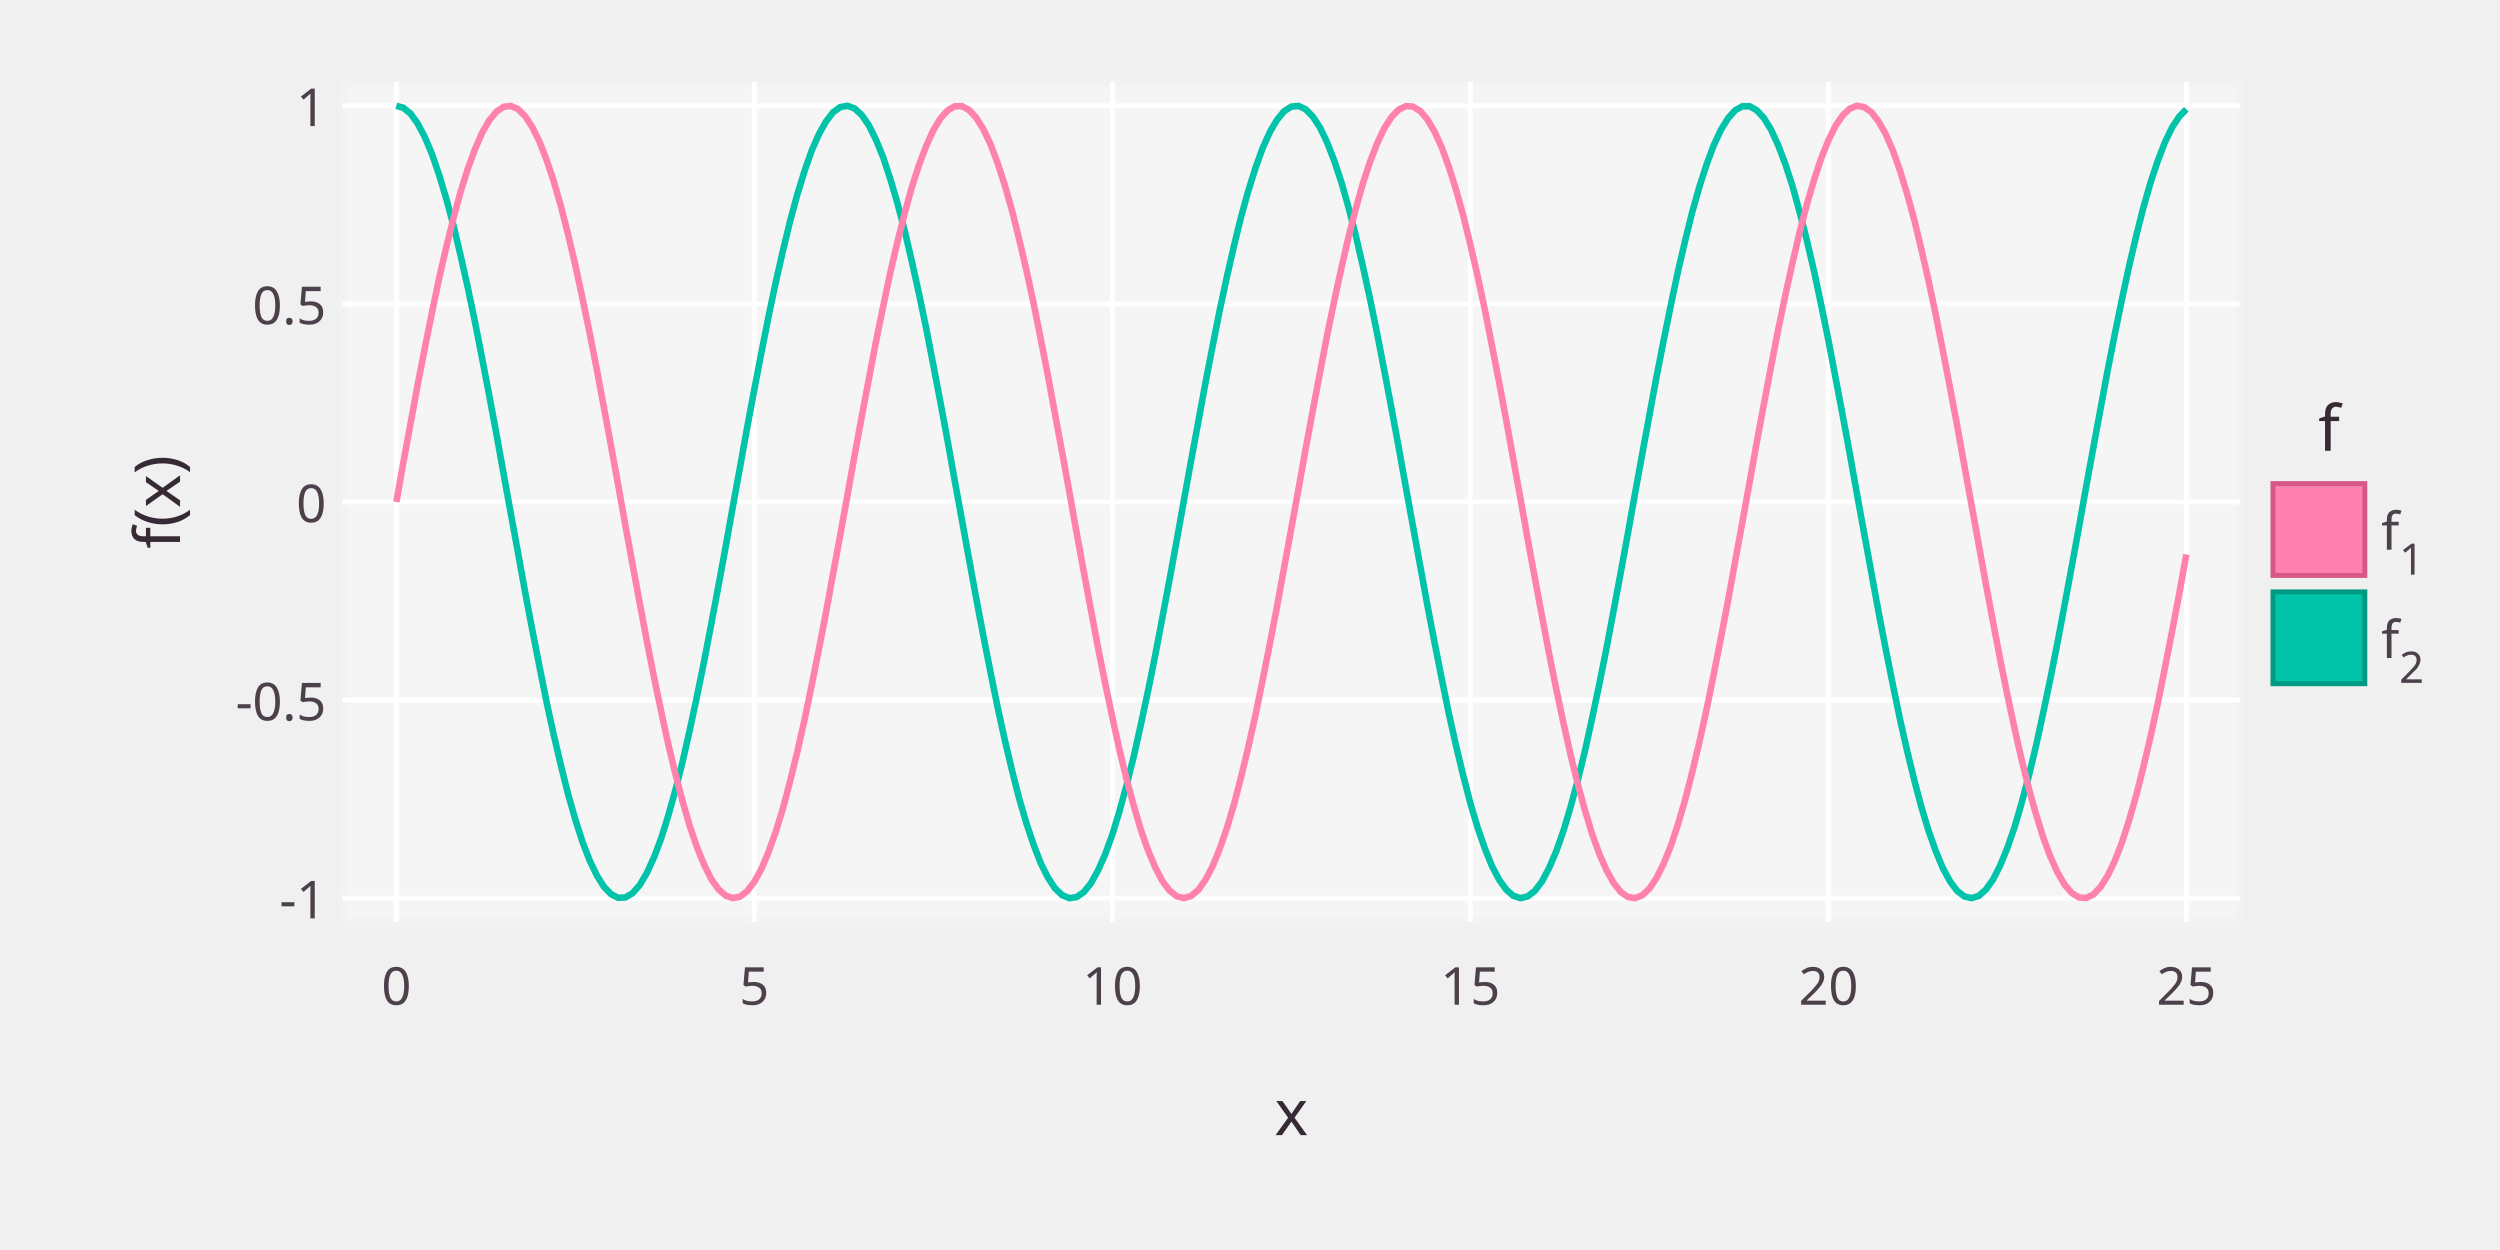
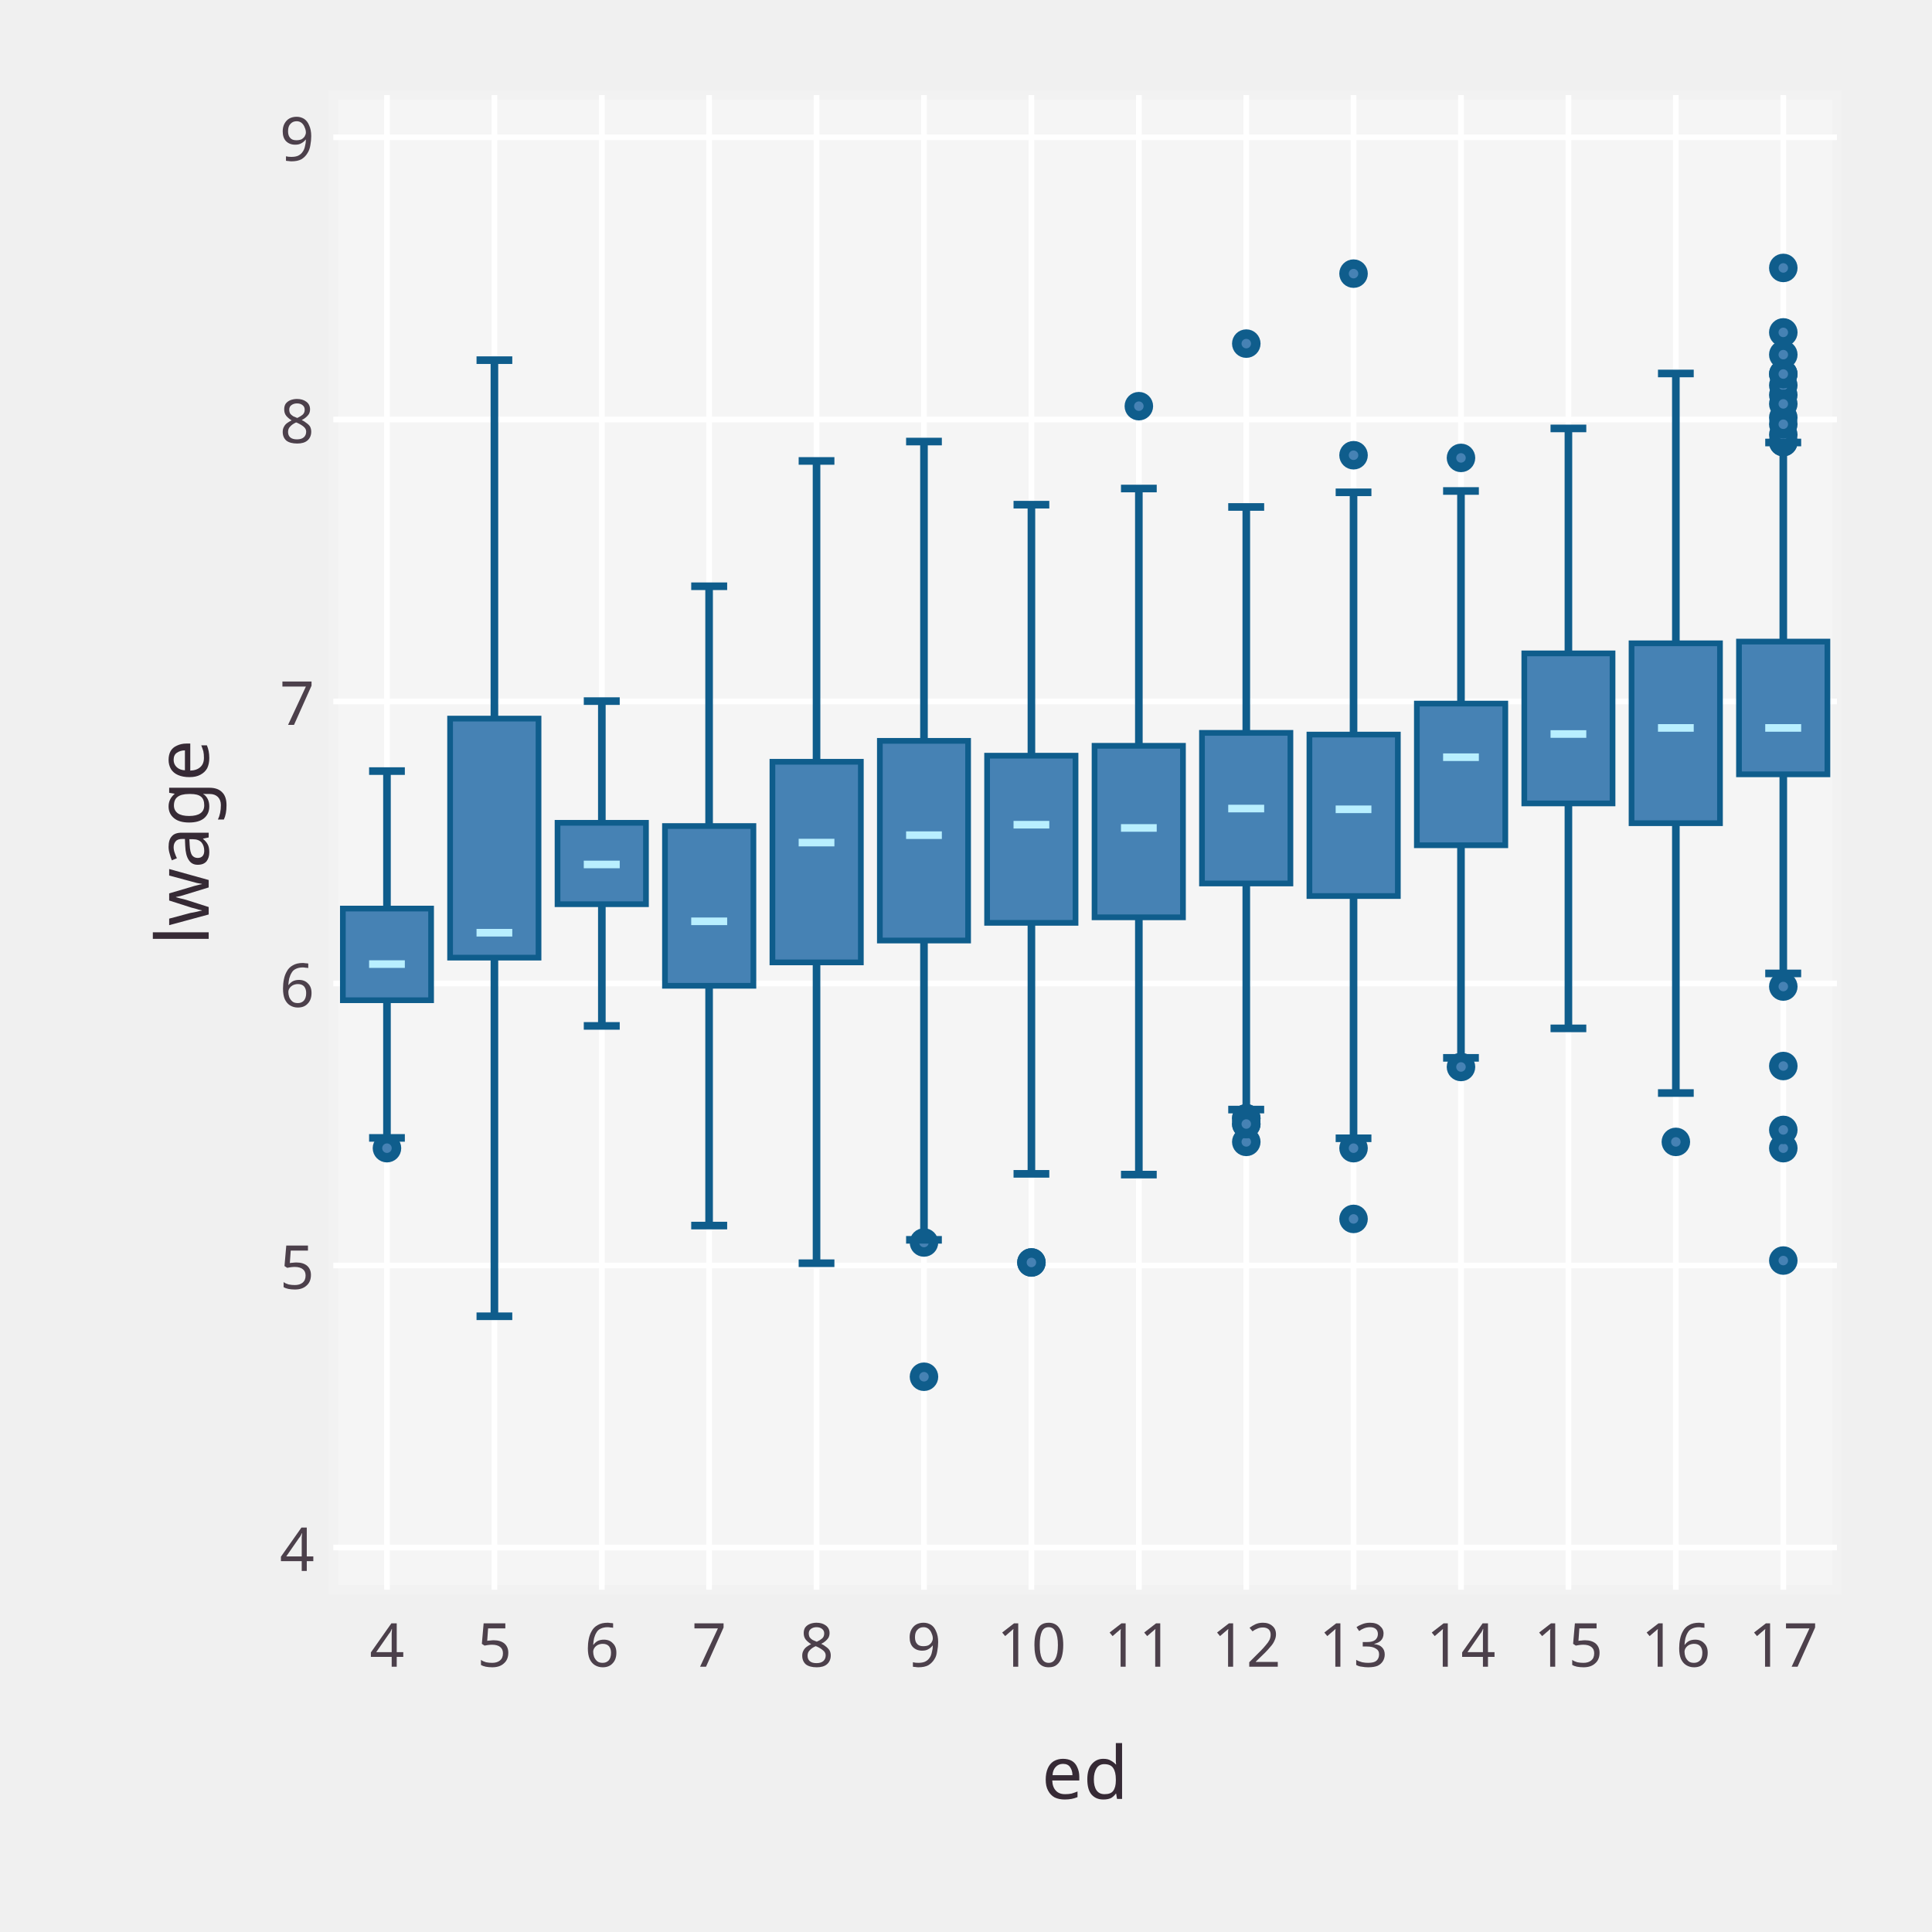
- <svg xmlns="http://www.w3.org/2000/svg" xmlns:xlink="http://www.w3.org/1999/xlink" version="1.1" width="152.4mm" height="76.2mm" viewBox="0 0 152.4 76.2" style="stroke:black;fill:black" stroke-width="0.5">
-   <g fill="#F5F5F5" stroke="#F2F2F2">
-     <path d="M 20.88 5 L 136.56 5 136.56 56.2 20.88 56.2 z" />
+ <svg xmlns="http://www.w3.org/2000/svg" version="1.1" width="101.6mm" height="101.6mm" viewBox="0 0 101.6 101.6" style="stroke:black;fill:black" stroke-width="0.5">
+   <g stroke="#F2F2F2" fill="#F5F5F5">
+     <path d="M 17.53 5 L 96.6 5 96.6 83.6 17.53 83.6 z" />
    <g stroke="#FFFFFF" stroke-width="0.3">
-       <path d="M133.28,5 L 133.28 56.2" />
-       <path d="M89.63,5 L 89.63 56.2" />
-       <path d="M24.16,5 L 24.16 56.2" />
-       <path d="M45.98,5 L 45.98 56.2" />
-       <path d="M111.46,5 L 111.46 56.2" />
-       <path d="M67.81,5 L 67.81 56.2" />
+       <path d="M26,5 L 26 83.6" />
+       <path d="M37.29,5 L 37.29 83.6" />
+       <path d="M31.65,5 L 31.65 83.6" />
+       <path d="M65.54,5 L 65.54 83.6" />
+       <path d="M48.59,5 L 48.59 83.6" />
+       <path d="M59.89,5 L 59.89 83.6" />
+       <path d="M42.94,5 L 42.94 83.6" />
+       <path d="M82.48,5 L 82.48 83.6" />
+       <path d="M20.35,5 L 20.35 83.6" />
+       <path d="M76.83,5 L 76.83 83.6" />
+       <path d="M93.78,5 L 93.78 83.6" />
+       <path d="M54.24,5 L 54.24 83.6" />
+       <path d="M88.13,5 L 88.13 83.6" />
+       <path d="M71.18,5 L 71.18 83.6" />
    </g>
    <g stroke="#FFFFFF" stroke-width="0.3">
-       <path d="M20.88,42.68 L 136.56 42.68" />
-       <path d="M20.88,54.75 L 136.56 54.75" />
-       <path d="M20.88,30.6 L 136.56 30.6" />
-       <path d="M20.88,18.53 L 136.56 18.53" />
-       <path d="M20.88,6.45 L 136.56 6.45" />
+       <path d="M17.53,7.22 L 96.6 7.22" />
+       <path d="M17.53,51.72 L 96.6 51.72" />
+       <path d="M17.53,66.55 L 96.6 66.55" />
+       <path d="M17.53,81.38 L 96.6 81.38" />
+       <path d="M17.53,36.89 L 96.6 36.89" />
+       <path d="M17.53,22.06 L 96.6 22.06" />
    </g>
  </g>
-   <g fill="none" stroke-width="0.4">
-     <g stroke="#00C3AA" class="color_group_f&lt;sub&gt;2&lt;/sub&gt;">
-       <path d="M24.16,6.45 L 24.59 6.57 25.03 6.93 25.46 7.53 25.9 8.36 26.34 9.41 26.77 10.67 27.21 12.13 27.65 13.77 28.08 15.59 28.52 17.55 28.96 19.65 29.39 21.85 29.83 24.14 30.27 26.5 30.7 28.89 31.14 31.31 31.58 33.71 32.01 36.09 32.45 38.41 32.89 40.65 33.32 42.8 33.76 44.82 34.2 46.69 34.63 48.41 35.07 49.95 35.5 51.3 35.94 52.44 36.38 53.36 36.81 54.05 37.25 54.51 37.69 54.73 38.12 54.71 38.56 54.45 39 53.95 39.43 53.22 39.87 52.26 40.31 51.09 40.74 49.71 41.18 48.14 41.62 46.39 42.05 44.49 42.49 42.44 42.93 40.28 43.36 38.03 43.8 35.69 44.24 33.31 44.67 30.9 45.11 28.49 45.54 26.1 45.98 23.75 46.42 21.47 46.85 19.29 47.29 17.21 47.73 15.27 48.16 13.49 48.6 11.87 49.04 10.44 49.47 9.21 49.91 8.2 50.35 7.41 50.78 6.85 51.22 6.53 51.66 6.45 52.09 6.61 52.53 7.01 52.97 7.65 53.4 8.52 53.84 9.6 54.27 10.9 54.71 12.39 55.15 14.07 55.58 15.91 56.02 17.9 56.46 20.01 56.89 22.23 57.33 24.53 57.77 26.9 58.2 29.3 58.64 31.71 59.08 34.12 59.51 36.48 59.95 38.79 60.39 41.02 60.82 43.14 61.26 45.14 61.7 47 62.13 48.68 62.57 50.19 63.01 51.5 63.44 52.61 63.88 53.49 64.31 54.15 64.75 54.57 65.19 54.75 65.62 54.69 66.06 54.39 66.5 53.85 66.93 53.07 67.37 52.08 67.81 50.87 68.24 49.46 68.68 47.85 69.12 46.08 69.55 44.15 69.99 42.09 70.43 39.91 70.86 37.64 71.3 35.3 71.74 32.91 72.17 30.5 72.61 28.08 73.05 25.7 73.48 23.36 73.92 21.1 74.35 18.93 74.79 16.88 75.23 14.96 75.66 13.2 76.1 11.62 76.54 10.22 76.97 9.03 77.41 8.05 77.85 7.3 78.28 6.78 78.72 6.5 79.16 6.46 79.59 6.66 80.03 7.11 80.47 7.78 80.9 8.68 81.34 9.81 81.78 11.14 82.21 12.66 82.65 14.37 83.08 16.23 83.52 18.24 83.96 20.38 84.39 22.61 84.83 24.93 85.27 27.3 85.7 29.7 86.14 32.12 86.58 34.52 87.01 36.88 87.45 39.17 87.89 41.39 88.32 43.49 88.76 45.46 89.2 47.29 89.63 48.95 90.07 50.43 90.51 51.71 90.94 52.77 91.38 53.62 91.82 54.23 92.25 54.61 92.69 54.75 93.12 54.65 93.56 54.31 94 53.73 94.43 52.92 94.87 51.89 95.31 50.64 95.74 49.2 96.18 47.57 96.62 45.77 97.05 43.81 97.49 41.73 97.93 39.53 98.36 37.25 98.8 34.9 99.24 32.5 99.67 30.09 100.11 27.68 100.55 25.3 100.98 22.98 101.42 20.73 101.86 18.57 102.29 16.54 102.73 14.65 103.16 12.92 103.6 11.37 104.04 10.01 104.47 8.85 104.91 7.91 105.35 7.2 105.78 6.72 106.22 6.48 106.66 6.48 107.09 6.72 107.53 7.2 107.97 7.92 108.4 8.86 108.84 10.02 109.28 11.38 109.71 12.94 110.15 14.67 110.59 16.56 111.02 18.59 111.46 20.75 111.89 23 112.33 25.32 112.77 27.7 113.2 30.11 113.64 32.52 114.08 34.92 114.51 37.27 114.95 39.55 115.39 41.75 115.82 43.83 116.26 45.78 116.7 47.58 117.13 49.21 117.57 50.66 118.01 51.9 118.44 52.93 118.88 53.74 119.32 54.32 119.75 54.65 120.19 54.75 120.63 54.61 121.06 54.23 121.5 53.61 121.93 52.76 122.37 51.69 122.81 50.41 123.24 48.94 123.68 47.28 124.12 45.45 124.55 43.47 124.99 41.37 125.43 39.15 125.86 36.86 126.3 34.5 126.74 32.1 127.17 29.68 127.61 27.28 128.05 24.91 128.48 22.59 128.92 20.36 129.36 18.22 129.79 16.22 130.23 14.35 130.66 12.65 131.1 11.12 131.54 9.8 131.97 8.68 132.41 7.77 132.85 7.1 133.28 6.66" />
-     </g>
-     <g stroke="#FF81AD" class="color_group_f&lt;sub&gt;1&lt;/sub&gt;">
-       <path d="M24.16,30.6 L 24.59 28.19 25.03 25.8 25.46 23.46 25.9 21.2 26.34 19.02 26.77 16.96 27.21 15.04 27.65 13.28 28.08 11.68 28.52 10.28 28.96 9.08 29.39 8.09 29.83 7.33 30.27 6.8 30.7 6.51 31.14 6.46 31.58 6.65 32.01 7.08 32.45 7.75 32.89 8.64 33.32 9.75 33.76 11.07 34.2 12.59 34.63 14.29 35.07 16.15 35.5 18.15 35.94 20.28 36.38 22.51 36.81 24.82 37.25 27.19 37.69 29.6 38.12 32.01 38.56 34.41 39 36.77 39.43 39.07 39.87 41.29 40.31 43.4 40.74 45.38 41.18 47.21 41.62 48.88 42.05 50.37 42.49 51.65 42.93 52.73 43.36 53.59 43.8 54.21 44.24 54.6 44.67 54.75 45.11 54.66 45.54 54.33 45.98 53.76 46.42 52.96 46.85 51.94 47.29 50.7 47.73 49.27 48.16 47.64 48.6 45.85 49.04 43.9 49.47 41.82 49.91 39.63 50.35 37.35 50.78 35 51.22 32.61 51.66 30.2 52.09 27.79 52.53 25.41 52.97 23.08 53.4 20.82 53.84 18.67 54.27 16.63 54.71 14.73 55.15 13 55.58 11.43 56.02 10.06 56.46 8.9 56.89 7.95 57.33 7.22 57.77 6.73 58.2 6.48 58.64 6.47 59.08 6.71 59.51 7.18 59.95 7.88 60.39 8.81 60.82 9.96 61.26 11.32 61.7 12.86 62.13 14.59 62.57 16.47 63.01 18.5 63.44 20.65 63.88 22.89 64.31 25.22 64.75 27.6 65.19 30 65.62 32.42 66.06 34.81 66.5 37.17 66.93 39.45 67.37 41.65 67.81 43.74 68.24 45.7 68.68 47.51 69.12 49.14 69.55 50.6 69.99 51.85 70.43 52.89 70.86 53.71 71.3 54.29 71.74 54.64 72.17 54.75 72.61 54.62 73.05 54.25 73.48 53.64 73.92 52.81 74.35 51.75 74.79 50.48 75.23 49.01 75.66 47.35 76.1 45.53 76.54 43.56 76.97 41.46 77.41 39.25 77.85 36.96 78.28 34.6 78.72 32.2 79.16 29.79 79.59 27.38 80.03 25.01 80.47 22.69 80.9 20.45 81.34 18.32 81.78 16.3 82.21 14.43 82.65 12.72 83.08 11.19 83.52 9.85 83.96 8.72 84.39 7.81 84.83 7.13 85.27 6.68 85.7 6.47 86.14 6.5 86.58 6.77 87.01 7.28 87.45 8.02 87.89 8.99 88.32 10.17 88.76 11.56 89.2 13.14 89.63 14.9 90.07 16.81 90.51 18.85 90.94 21.02 91.38 23.28 91.82 25.62 92.25 28 92.69 30.41 93.12 32.82 93.56 35.21 94 37.56 94.43 39.83 94.87 42.01 95.31 44.08 95.74 46.01 96.18 47.79 96.62 49.4 97.05 50.82 97.49 52.04 97.93 53.04 98.36 53.82 98.8 54.37 99.24 54.68 99.67 54.75 100.11 54.58 100.55 54.17 100.98 53.52 101.42 52.64 101.86 51.55 102.29 50.24 102.73 48.74 103.16 47.06 103.6 45.21 104.04 43.22 104.47 41.1 104.91 38.87 105.35 36.57 105.78 34.2 106.22 31.8 106.66 29.38 107.09 26.98 107.53 24.62 107.97 22.31 108.4 20.09 108.84 17.97 109.28 15.98 109.71 14.13 110.15 12.45 110.59 10.95 111.02 9.65 111.46 8.55 111.89 7.68 112.33 7.03 112.77 6.62 113.2 6.45 113.64 6.53 114.08 6.84 114.51 7.39 114.95 8.17 115.39 9.17 115.82 10.39 116.26 11.82 116.7 13.43 117.13 15.21 117.57 17.14 118.01 19.21 118.44 21.39 118.88 23.67 119.32 26.01 119.75 28.4 120.19 30.82 120.63 33.23 121.06 35.61 121.5 37.94 121.93 40.2 122.37 42.37 122.81 44.42 123.24 46.32 123.68 48.08 124.12 49.65 124.55 51.04 124.99 52.22 125.43 53.19 125.86 53.93 126.3 54.44 126.74 54.71 127.17 54.74 127.61 54.53 128.05 54.07 128.48 53.39 128.92 52.47 129.36 51.34 129.79 50 130.23 48.47 130.66 46.76 131.1 44.89 131.54 42.87 131.97 40.73 132.41 38.49 132.85 36.17 133.28 33.8" />
-     </g>
-   </g>
-   <g font-size="3.18" font-family="Source Sans Pro">
-     <a xlink:href="#">
-       <g id="color_key_f&lt;sub&gt;1&lt;/sub&gt;">
-         <g fill="#FF81AD" stroke="#D65886" stroke-width="0.3">
-           <path d="M 138.56 29.48 L 144.16 29.48 144.16 35.08 138.56 35.08 z" />
-         </g>
-         <g fill="#4C404B" stroke="none">
-           <text x="145.16" y="32.28" style="dominant-baseline:central">f<tspan baseline-shift="-1.723" font-size="83.333%">1</tspan>
-           </text>
-         </g>
-       </g>
-     </a>
-     <a xlink:href="#">
-       <g id="color_key_f&lt;sub&gt;2&lt;/sub&gt;">
-         <g fill="#00C3AA" stroke="#009A82" stroke-width="0.3">
-           <path d="M 138.56 36.08 L 144.16 36.08 144.16 41.68 138.56 41.68 z" />
-         </g>
-         <g fill="#4C404B" stroke="none">
-           <text x="145.16" y="38.88" style="dominant-baseline:central">f<tspan baseline-shift="-1.723" font-size="83.333%">2</tspan>
-           </text>
-         </g>
-       </g>
-     </a>
-   </g>
-   <g fill="#362A35" stroke="none" font-size="3.88" font-family="Source Sans Pro">
-     <text x="141.98" y="27.48" text-anchor="middle">f</text>
-   </g>
-   <g fill="#4C404B" stroke="none" font-size="3.18" font-family="Source Sans Pro">
-     <text x="133.28" y="61.25" text-anchor="middle">25</text>
-     <text x="89.63" y="61.25" text-anchor="middle">15</text>
-     <text x="24.16" y="61.25" text-anchor="middle">0</text>
-     <text x="45.98" y="61.25" text-anchor="middle">5</text>
-     <text x="111.46" y="61.25" text-anchor="middle">20</text>
-     <text x="67.81" y="61.25" text-anchor="middle">10</text>
-   </g>
-   <g fill="#362A35" stroke="none" font-size="3.88" font-family="Source Sans Pro">
-     <text x="78.72" y="69.2" text-anchor="middle">x</text>
-   </g>
-   <g fill="#362A35" stroke="none" font-size="3.88" font-family="Source Sans Pro">
-     <text x="9.47" y="30.6" text-anchor="middle" style="dominant-baseline:central" transform="rotate(-90, 9.47, 30.6)">f(x)</text>
-   </g>
-   <g fill="#4C404B" stroke="none" font-size="3.18" font-family="Source Sans Pro">
-     <text x="19.88" y="42.68" text-anchor="end" style="dominant-baseline:central">-0.5</text>
-     <text x="19.88" y="54.75" text-anchor="end" style="dominant-baseline:central">-1</text>
-     <text x="19.88" y="30.6" text-anchor="end" style="dominant-baseline:central">0</text>
-     <text x="19.88" y="18.53" text-anchor="end" style="dominant-baseline:central">0.5</text>
-     <text x="19.88" y="6.45" text-anchor="end" style="dominant-baseline:central">1</text>
+   <g fill="#4682B4" stroke="#0F5D8C">
+     <circle cx="20.35" cy="60.38" r="0.5" />
+   </g>
+   <g stroke-width="0.4" stroke="#0F5D8C">
+     <path d="M19.41,40.55 L 21.29 40.55" />
+   </g>
+   <g stroke-width="0.4" stroke="#0F5D8C">
+     <path d="M19.41,59.84 L 21.29 59.84" />
+   </g>
+   <g stroke-width="0.4" stroke="#0F5D8C">
+     <path d="M20.35,47.78 L 20.35 40.55" />
+   </g>
+   <g stroke-width="0.4" stroke="#0F5D8C">
+     <path d="M20.35,52.6 L 20.35 59.84" />
+   </g>
+   <g fill="#4682B4" stroke="#0F5D8C" stroke-width="0.3">
+     <path d="M 18.03 52.6 L 22.67 52.6 22.67 47.78 18.03 47.78 z" />
+   </g>
+   <g stroke-width="0.4" stroke="#B8EFFF">
+     <path d="M19.41,50.7 L 21.29 50.7" />
+   </g>
+   <g stroke-width="0.4" stroke="#0F5D8C">
+     <path d="M25.06,18.94 L 26.94 18.94" />
+   </g>
+   <g stroke-width="0.4" stroke="#0F5D8C">
+     <path d="M25.06,69.22 L 26.94 69.22" />
+   </g>
+   <g stroke-width="0.4" stroke="#0F5D8C">
+     <path d="M26,37.79 L 26 18.94" />
+   </g>
+   <g stroke-width="0.4" stroke="#0F5D8C">
+     <path d="M26,50.36 L 26 69.22" />
+   </g>
+   <g fill="#4682B4" stroke="#0F5D8C" stroke-width="0.3">
+     <path d="M 23.67 50.36 L 28.32 50.36 28.32 37.79 23.67 37.79 z" />
+   </g>
+   <g stroke-width="0.4" stroke="#B8EFFF">
+     <path d="M25.06,49.05 L 26.94 49.05" />
+   </g>
+   <g fill="#4682B4" stroke="#0F5D8C">
+     <circle cx="65.54" cy="60.05" r="0.5" />
+     <circle cx="65.54" cy="58.81" r="0.5" />
+     <circle cx="65.54" cy="58.81" r="0.5" />
+     <circle cx="65.54" cy="59.11" r="0.5" />
+     <circle cx="65.54" cy="59.11" r="0.5" />
+     <circle cx="65.54" cy="18.07" r="0.5" />
+   </g>
+   <g stroke-width="0.4" stroke="#0F5D8C">
+     <path d="M64.59,26.66 L 66.48 26.66" />
+   </g>
+   <g stroke-width="0.4" stroke="#0F5D8C">
+     <path d="M64.59,58.35 L 66.48 58.35" />
+   </g>
+   <g stroke-width="0.4" stroke="#0F5D8C">
+     <path d="M65.54,38.54 L 65.54 26.66" />
+   </g>
+   <g stroke-width="0.4" stroke="#0F5D8C">
+     <path d="M65.54,46.46 L 65.54 58.35" />
+   </g>
+   <g fill="#4682B4" stroke="#0F5D8C" stroke-width="0.3">
+     <path d="M 63.21 46.46 L 67.86 46.46 67.86 38.54 63.21 38.54 z" />
+   </g>
+   <g stroke-width="0.4" stroke="#B8EFFF">
+     <path d="M64.59,42.52 L 66.48 42.52" />
+   </g>
+   <g stroke-width="0.4" stroke="#0F5D8C">
+     <path d="M81.54,22.53 L 83.42 22.53" />
+   </g>
+   <g stroke-width="0.4" stroke="#0F5D8C">
+     <path d="M81.54,54.08 L 83.42 54.08" />
+   </g>
+   <g stroke-width="0.4" stroke="#0F5D8C">
+     <path d="M82.48,34.36 L 82.48 22.53" />
+   </g>
+   <g stroke-width="0.4" stroke="#0F5D8C">
+     <path d="M82.48,42.25 L 82.48 54.08" />
+   </g>
+   <g fill="#4682B4" stroke="#0F5D8C" stroke-width="0.3">
+     <path d="M 80.16 42.25 L 84.8 42.25 84.8 34.36 80.16 34.36 z" />
+   </g>
+   <g stroke-width="0.4" stroke="#B8EFFF">
+     <path d="M81.54,38.6 L 83.42 38.6" />
+   </g>
+   <g stroke-width="0.4" stroke="#0F5D8C">
+     <path d="M30.7,36.87 L 32.59 36.87" />
+   </g>
+   <g stroke-width="0.4" stroke="#0F5D8C">
+     <path d="M30.7,53.95 L 32.59 53.95" />
+   </g>
+   <g stroke-width="0.4" stroke="#0F5D8C">
+     <path d="M31.65,43.27 L 31.65 36.87" />
+   </g>
+   <g stroke-width="0.4" stroke="#0F5D8C">
+     <path d="M31.65,47.55 L 31.65 53.95" />
+   </g>
+   <g fill="#4682B4" stroke="#0F5D8C" stroke-width="0.3">
+     <path d="M 29.32 47.55 L 33.97 47.55 33.97 43.27 29.32 43.27 z" />
+   </g>
+   <g stroke-width="0.4" stroke="#B8EFFF">
+     <path d="M30.7,45.46 L 32.59 45.46" />
+   </g>
+   <g fill="#4682B4" stroke="#0F5D8C">
+     <circle cx="93.78" cy="23.25" r="0.5" />
+     <circle cx="93.78" cy="20.77" r="0.5" />
+     <circle cx="93.78" cy="18.65" r="0.5" />
+     <circle cx="93.78" cy="20.26" r="0.5" />
+     <circle cx="93.78" cy="14.09" r="0.5" />
+     <circle cx="93.78" cy="19.67" r="0.5" />
+     <circle cx="93.78" cy="17.48" r="0.5" />
+     <circle cx="93.78" cy="23.25" r="0.5" />
+     <circle cx="93.78" cy="56.06" r="0.5" />
+     <circle cx="93.78" cy="19.67" r="0.5" />
+     <circle cx="93.78" cy="21.96" r="0.5" />
+     <circle cx="93.78" cy="21.24" r="0.5" />
+     <circle cx="93.78" cy="22.86" r="0.5" />
+     <circle cx="93.78" cy="22.31" r="0.5" />
+     <circle cx="93.78" cy="60.38" r="0.5" />
+     <circle cx="93.78" cy="59.42" r="0.5" />
+     <circle cx="93.78" cy="66.29" r="0.5" />
+     <circle cx="93.78" cy="51.88" r="0.5" />
+   </g>
+   <g stroke-width="0.4" stroke="#0F5D8C">
+     <path d="M92.83,23.27 L 94.72 23.27" />
+   </g>
+   <g stroke-width="0.4" stroke="#0F5D8C">
+     <path d="M92.83,51.19 L 94.72 51.19" />
+   </g>
+   <g stroke-width="0.4" stroke="#0F5D8C">
+     <path d="M93.78,33.74 L 93.78 23.27" />
+   </g>
+   <g stroke-width="0.4" stroke="#0F5D8C">
+     <path d="M93.78,40.72 L 93.78 51.19" />
+   </g>
+   <g fill="#4682B4" stroke="#0F5D8C" stroke-width="0.3">
+     <path d="M 91.45 40.72 L 96.1 40.72 96.1 33.74 91.45 33.74 z" />
+   </g>
+   <g stroke-width="0.4" stroke="#B8EFFF">
+     <path d="M92.83,38.28 L 94.72 38.28" />
+   </g>
+   <g fill="#4682B4" stroke="#0F5D8C">
+     <circle cx="59.89" cy="21.36" r="0.5" />
+   </g>
+   <g stroke-width="0.4" stroke="#0F5D8C">
+     <path d="M58.95,25.69 L 60.83 25.69" />
+   </g>
+   <g stroke-width="0.4" stroke="#0F5D8C">
+     <path d="M58.95,61.77 L 60.83 61.77" />
+   </g>
+   <g stroke-width="0.4" stroke="#0F5D8C">
+     <path d="M59.89,39.22 L 59.89 25.69" />
+   </g>
+   <g stroke-width="0.4" stroke="#0F5D8C">
+     <path d="M59.89,48.24 L 59.89 61.77" />
+   </g>
+   <g fill="#4682B4" stroke="#0F5D8C" stroke-width="0.3">
+     <path d="M 57.56 48.24 L 62.21 48.24 62.21 39.22 57.56 39.22 z" />
+   </g>
+   <g stroke-width="0.4" stroke="#B8EFFF">
+     <path d="M58.95,43.54 L 60.83 43.54" />
+   </g>
+   <g fill="#4682B4" stroke="#0F5D8C">
+     <circle cx="48.59" cy="72.4" r="0.5" />
+     <circle cx="48.59" cy="65.34" r="0.5" />
+   </g>
+   <g stroke-width="0.4" stroke="#0F5D8C">
+     <path d="M47.65,23.22 L 49.53 23.22" />
+   </g>
+   <g stroke-width="0.4" stroke="#0F5D8C">
+     <path d="M47.65,65.2 L 49.53 65.2" />
+   </g>
+   <g stroke-width="0.4" stroke="#0F5D8C">
+     <path d="M48.59,38.96 L 48.59 23.22" />
+   </g>
+   <g stroke-width="0.4" stroke="#0F5D8C">
+     <path d="M48.59,49.46 L 48.59 65.2" />
+   </g>
+   <g fill="#4682B4" stroke="#0F5D8C" stroke-width="0.3">
+     <path d="M 46.27 49.46 L 50.91 49.46 50.91 38.96 46.27 38.96 z" />
+   </g>
+   <g stroke-width="0.4" stroke="#B8EFFF">
+     <path d="M47.65,43.92 L 49.53 43.92" />
+   </g>
+   <g fill="#4682B4" stroke="#0F5D8C">
+     <circle cx="54.24" cy="66.39" r="0.5" />
+     <circle cx="54.24" cy="66.39" r="0.5" />
+   </g>
+   <g stroke-width="0.4" stroke="#0F5D8C">
+     <path d="M53.3,26.54 L 55.18 26.54" />
+   </g>
+   <g stroke-width="0.4" stroke="#0F5D8C">
+     <path d="M53.3,61.73 L 55.18 61.73" />
+   </g>
+   <g stroke-width="0.4" stroke="#0F5D8C">
+     <path d="M54.24,39.74 L 54.24 26.54" />
+   </g>
+   <g stroke-width="0.4" stroke="#0F5D8C">
+     <path d="M54.24,48.53 L 54.24 61.73" />
+   </g>
+   <g fill="#4682B4" stroke="#0F5D8C" stroke-width="0.3">
+     <path d="M 51.91 48.53 L 56.56 48.53 56.56 39.74 51.91 39.74 z" />
+   </g>
+   <g stroke-width="0.4" stroke="#B8EFFF">
+     <path d="M53.3,43.37 L 55.18 43.37" />
+   </g>
+   <g fill="#4682B4" stroke="#0F5D8C">
+     <circle cx="88.13" cy="60.05" r="0.5" />
+   </g>
+   <g stroke-width="0.4" stroke="#0F5D8C">
+     <path d="M87.19,19.64 L 89.07 19.64" />
+   </g>
+   <g stroke-width="0.4" stroke="#0F5D8C">
+     <path d="M87.19,57.48 L 89.07 57.48" />
+   </g>
+   <g stroke-width="0.4" stroke="#0F5D8C">
+     <path d="M88.13,33.83 L 88.13 19.64" />
+   </g>
+   <g stroke-width="0.4" stroke="#0F5D8C">
+     <path d="M88.13,43.29 L 88.13 57.48" />
+   </g>
+   <g fill="#4682B4" stroke="#0F5D8C" stroke-width="0.3">
+     <path d="M 85.8 43.29 L 90.45 43.29 90.45 33.83 85.8 33.83 z" />
+   </g>
+   <g stroke-width="0.4" stroke="#B8EFFF">
+     <path d="M87.19,38.28 L 89.07 38.28" />
+   </g>
+   <g stroke-width="0.4" stroke="#0F5D8C">
+     <path d="M42,24.24 L 43.88 24.24" />
+   </g>
+   <g stroke-width="0.4" stroke="#0F5D8C">
+     <path d="M42,66.43 L 43.88 66.43" />
+   </g>
+   <g stroke-width="0.4" stroke="#0F5D8C">
+     <path d="M42.94,40.06 L 42.94 24.24" />
+   </g>
+   <g stroke-width="0.4" stroke="#0F5D8C">
+     <path d="M42.94,50.61 L 42.94 66.43" />
+   </g>
+   <g fill="#4682B4" stroke="#0F5D8C" stroke-width="0.3">
+     <path d="M 40.62 50.61 L 45.27 50.61 45.27 40.06 40.62 40.06 z" />
+   </g>
+   <g stroke-width="0.4" stroke="#B8EFFF">
+     <path d="M42,44.31 L 43.88 44.31" />
+   </g>
+   <g stroke-width="0.4" stroke="#0F5D8C">
+     <path d="M36.35,30.83 L 38.24 30.83" />
+   </g>
+   <g stroke-width="0.4" stroke="#0F5D8C">
+     <path d="M36.35,64.45 L 38.24 64.45" />
+   </g>
+   <g stroke-width="0.4" stroke="#0F5D8C">
+     <path d="M37.29,43.44 L 37.29 30.83" />
+   </g>
+   <g stroke-width="0.4" stroke="#0F5D8C">
+     <path d="M37.29,51.84 L 37.29 64.45" />
+   </g>
+   <g fill="#4682B4" stroke="#0F5D8C" stroke-width="0.3">
+     <path d="M 34.97 51.84 L 39.62 51.84 39.62 43.44 34.97 43.44 z" />
+   </g>
+   <g stroke-width="0.4" stroke="#B8EFFF">
+     <path d="M36.35,48.45 L 38.24 48.45" />
+   </g>
+   <g fill="#4682B4" stroke="#0F5D8C">
+     <circle cx="76.83" cy="24.08" r="0.5" />
+     <circle cx="76.83" cy="56.11" r="0.5" />
+   </g>
+   <g stroke-width="0.4" stroke="#0F5D8C">
+     <path d="M75.89,25.82 L 77.77 25.82" />
+   </g>
+   <g stroke-width="0.4" stroke="#0F5D8C">
+     <path d="M75.89,55.63 L 77.77 55.63" />
+   </g>
+   <g stroke-width="0.4" stroke="#0F5D8C">
+     <path d="M76.83,37 L 76.83 25.82" />
+   </g>
+   <g stroke-width="0.4" stroke="#0F5D8C">
+     <path d="M76.83,44.45 L 76.83 55.63" />
+   </g>
+   <g fill="#4682B4" stroke="#0F5D8C" stroke-width="0.3">
+     <path d="M 74.51 44.45 L 79.16 44.45 79.16 37 74.51 37 z" />
+   </g>
+   <g stroke-width="0.4" stroke="#B8EFFF">
+     <path d="M75.89,39.82 L 77.77 39.82" />
+   </g>
+   <g fill="#4682B4" stroke="#0F5D8C">
+     <circle cx="71.18" cy="60.38" r="0.5" />
+     <circle cx="71.18" cy="64.1" r="0.5" />
+     <circle cx="71.18" cy="23.94" r="0.5" />
+     <circle cx="71.18" cy="14.39" r="0.5" />
+   </g>
+   <g stroke-width="0.4" stroke="#0F5D8C">
+     <path d="M70.24,25.89 L 72.12 25.89" />
+   </g>
+   <g stroke-width="0.4" stroke="#0F5D8C">
+     <path d="M70.24,59.86 L 72.12 59.86" />
+   </g>
+   <g stroke-width="0.4" stroke="#0F5D8C">
+     <path d="M71.18,38.63 L 71.18 25.89" />
+   </g>
+   <g stroke-width="0.4" stroke="#0F5D8C">
+     <path d="M71.18,47.12 L 71.18 59.86" />
+   </g>
+   <g fill="#4682B4" stroke="#0F5D8C" stroke-width="0.3">
+     <path d="M 68.86 47.12 L 73.51 47.12 73.51 38.63 68.86 38.63 z" />
+   </g>
+   <g stroke-width="0.4" stroke="#B8EFFF">
+     <path d="M70.24,42.56 L 72.12 42.56" />
+   </g>
+   <g stroke="none" fill="#4C404B" font-family="Source Sans Pro" font-size="3.18">
+     <text x="26" y="87.65" text-anchor="middle">5</text>
+     <text x="37.29" y="87.65" text-anchor="middle">7</text>
+     <text x="31.65" y="87.65" text-anchor="middle">6</text>
+     <text x="65.54" y="87.65" text-anchor="middle">12</text>
+     <text x="48.59" y="87.65" text-anchor="middle">9</text>
+     <text x="59.89" y="87.65" text-anchor="middle">11</text>
+     <text x="42.94" y="87.65" text-anchor="middle">8</text>
+     <text x="82.48" y="87.65" text-anchor="middle">15</text>
+     <text x="20.35" y="87.65" text-anchor="middle">4</text>
+     <text x="76.83" y="87.65" text-anchor="middle">14</text>
+     <text x="93.78" y="87.65" text-anchor="middle">17</text>
+     <text x="54.24" y="87.65" text-anchor="middle">10</text>
+     <text x="88.13" y="87.65" text-anchor="middle">16</text>
+     <text x="71.18" y="87.65" text-anchor="middle">13</text>
+   </g>
+   <g stroke="none" fill="#362A35" font-family="Source Sans Pro" font-size="3.88">
+     <text x="57.06" y="94.6" text-anchor="middle">ed</text>
+   </g>
+   <g stroke="none" fill="#362A35" font-family="Source Sans Pro" font-size="3.88">
+     <text x="9.47" y="44.3" text-anchor="middle" style="dominant-baseline:central" transform="rotate(-90, 9.47, 44.3)">lwage</text>
+   </g>
+   <g stroke="none" fill="#4C404B" font-family="Source Sans Pro" font-size="3.18">
+     <text x="16.53" y="7.22" text-anchor="end" style="dominant-baseline:central">9</text>
+     <text x="16.53" y="51.72" text-anchor="end" style="dominant-baseline:central">6</text>
+     <text x="16.53" y="66.55" text-anchor="end" style="dominant-baseline:central">5</text>
+     <text x="16.53" y="81.38" text-anchor="end" style="dominant-baseline:central">4</text>
+     <text x="16.53" y="36.89" text-anchor="end" style="dominant-baseline:central">7</text>
+     <text x="16.53" y="22.06" text-anchor="end" style="dominant-baseline:central">8</text>
  </g>
</svg>
